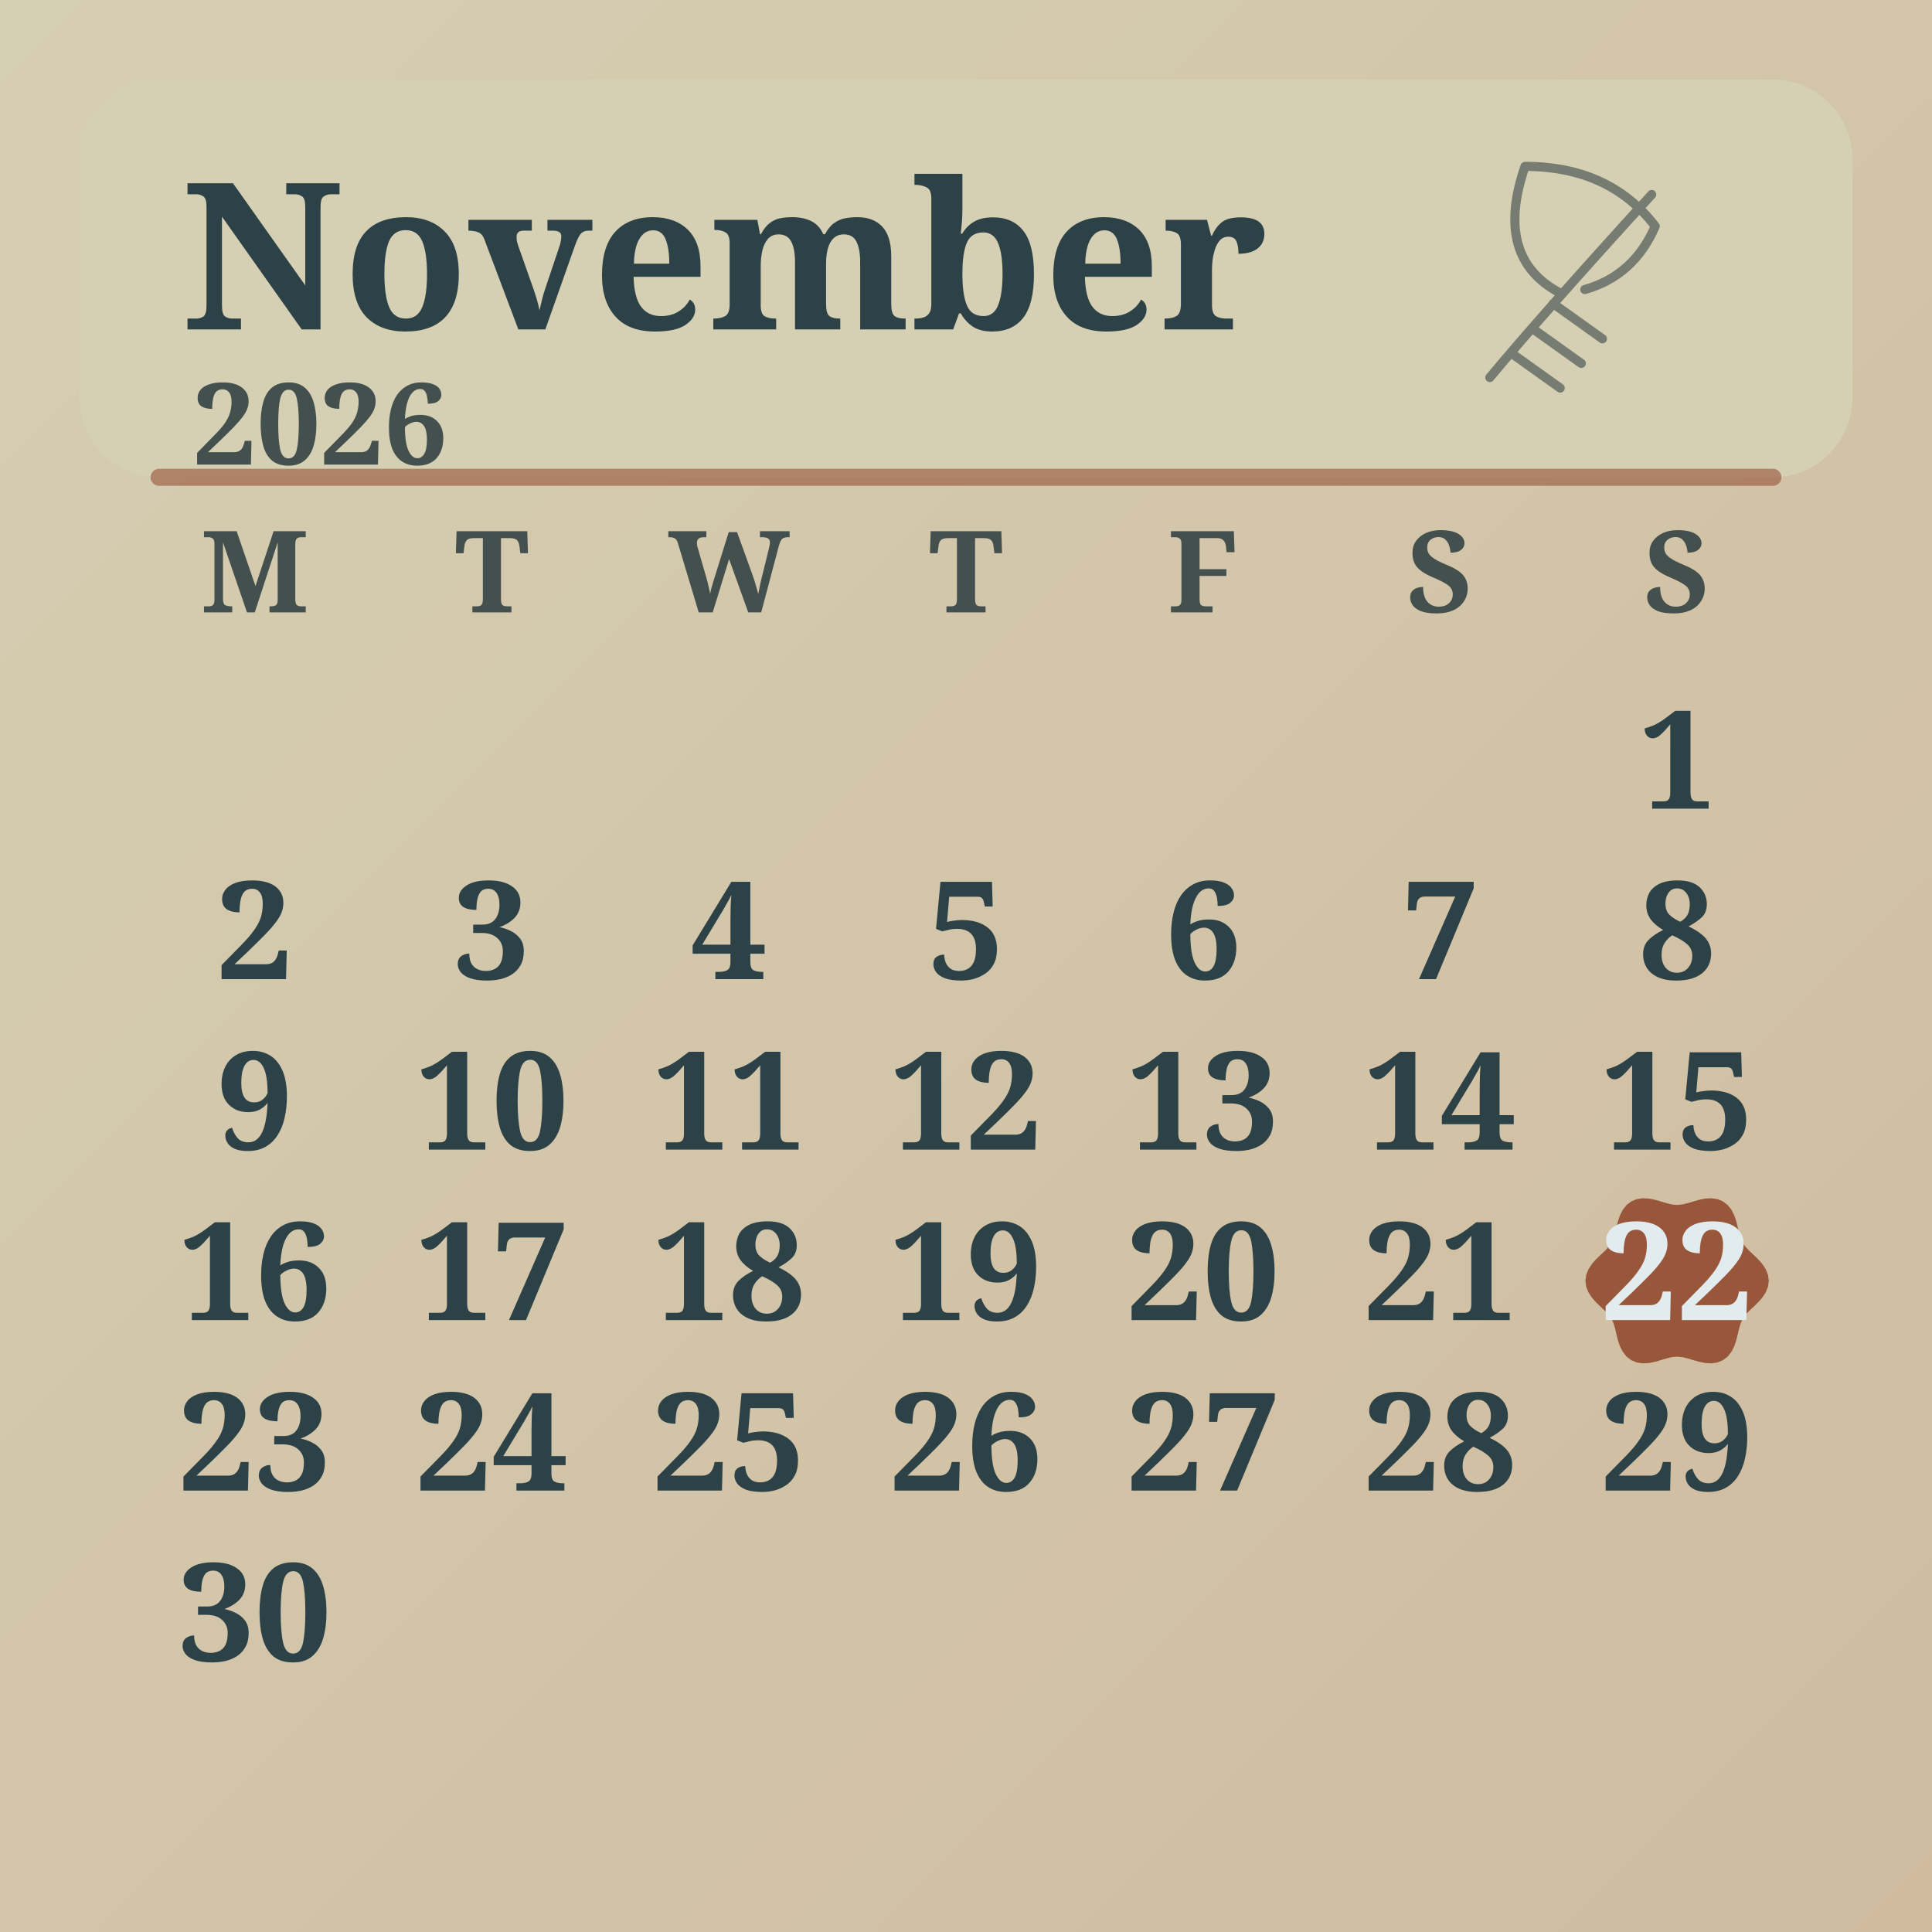
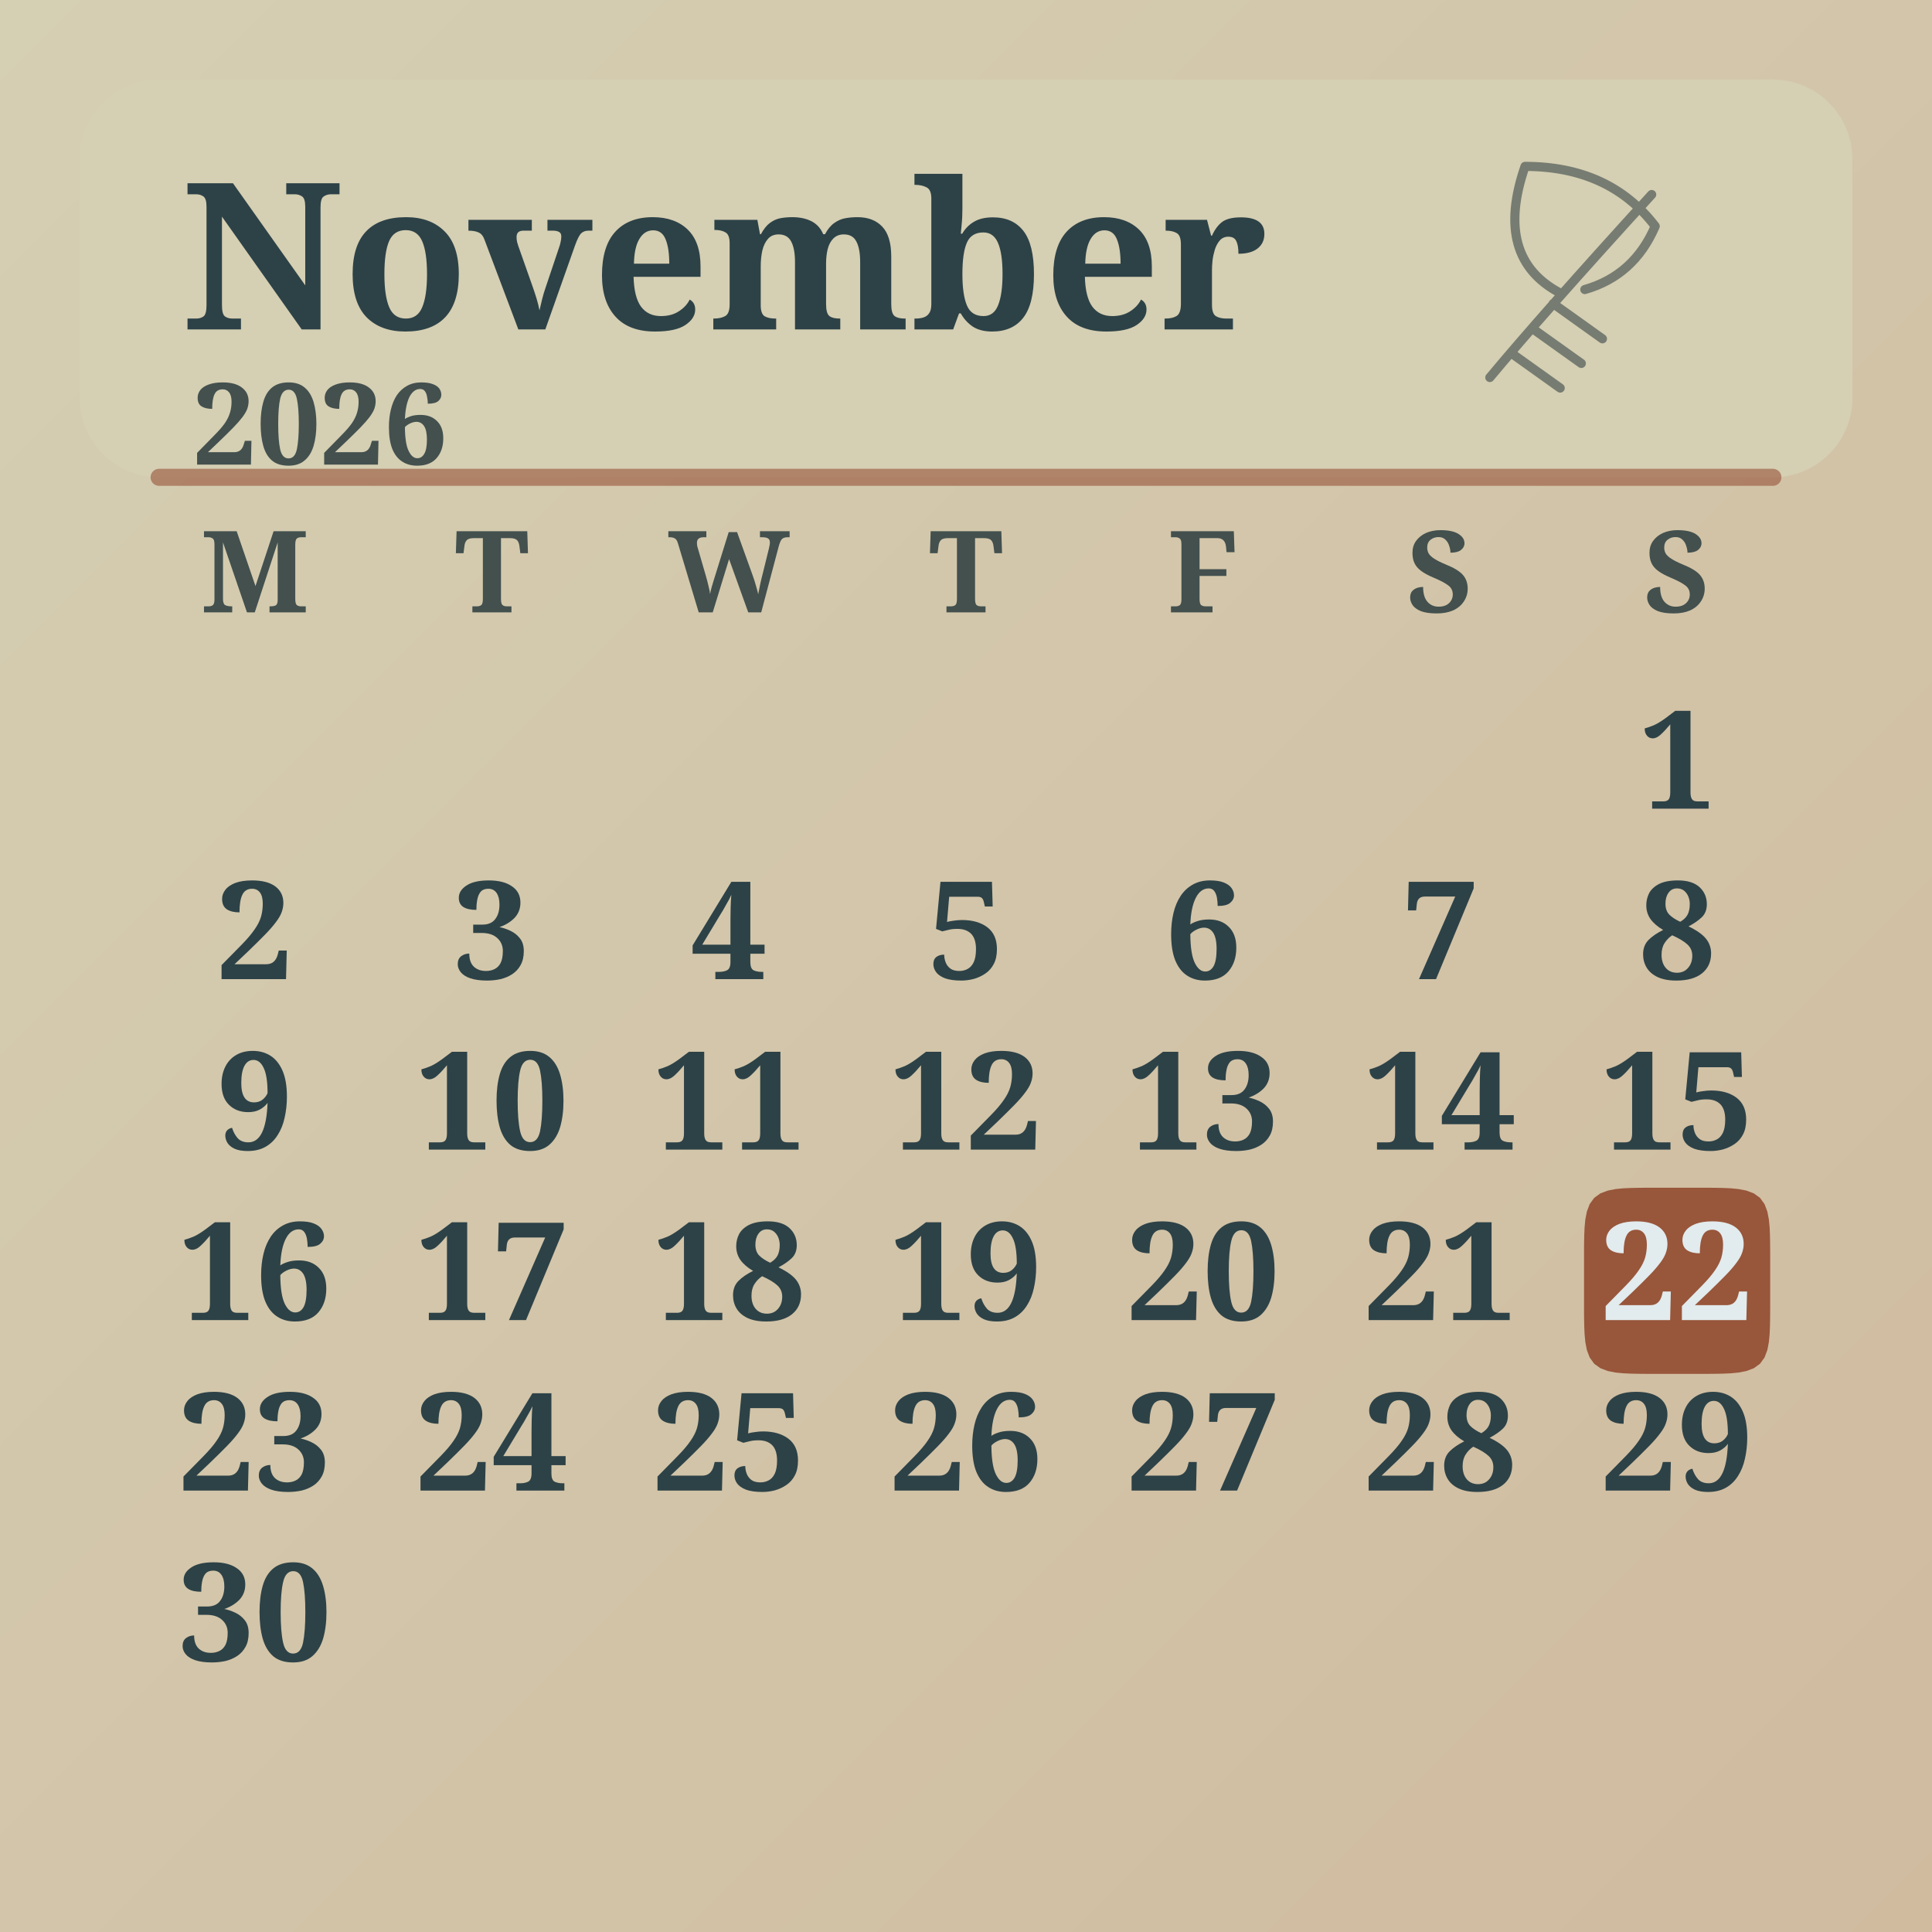
<svg xmlns="http://www.w3.org/2000/svg" width="170" height="170" viewBox="0 0 170 170">
  <defs>
    <linearGradient id="paint" x1="0" y1="0" x2="1" y2="1">
      <stop stop-color="#D5CFB3" />
      <stop offset="1" stop-color="#D0BB9F" />
    </linearGradient>
  </defs>
  <rect width="170" height="170" fill="url(#paint)" />
  <g font-family="Georgia,serif" style="font-variant-numeric:tabular-nums">
    <rect x="7" y="7" width="156" height="35" rx="7" fill="#D5CFB3" opacity="1" />
    <line x1="14" y1="42" x2="156" y2="42" stroke="#98563B" opacity="0.62" stroke-width="1.5" stroke-linecap="round" />
    <path d="M 18 83 Q 33 65 64 31 M 38 59 Q 19 49 28 23 Q 52 23 65 40 Q 59 54 45 58 M 24 76 L 38 86 M 30 69 L 44 79 M 36 62 L 50 72" transform="translate(125.52 7.52) scale(0.3096 0.3096)" fill="none" stroke="#43504E" stroke-width="2.6" stroke-linecap="round" stroke-linejoin="round" opacity="0.65" />
    <text x="16" y="22" font-size="18" font-weight="700" fill="#2D4247" text-anchor="start" dominant-baseline="central" alignment-baseline="central">November</text>
    <text x="17" y="37" font-size="10" font-weight="600" fill="#43504E" text-anchor="start" dominant-baseline="central" alignment-baseline="central">2026</text>
    <text x="22.429" y="50" font-size="10" font-weight="600" fill="#43504E" text-anchor="middle" dominant-baseline="central" alignment-baseline="central">M</text>
    <text x="43.286" y="50" font-size="10" font-weight="600" fill="#43504E" text-anchor="middle" dominant-baseline="central" alignment-baseline="central">T</text>
    <text x="64.143" y="50" font-size="10" font-weight="600" fill="#43504E" text-anchor="middle" dominant-baseline="central" alignment-baseline="central">W</text>
    <text x="85" y="50" font-size="10" font-weight="600" fill="#43504E" text-anchor="middle" dominant-baseline="central" alignment-baseline="central">T</text>
    <text x="105.857" y="50" font-size="10" font-weight="600" fill="#43504E" text-anchor="middle" dominant-baseline="central" alignment-baseline="central">F</text>
    <text x="126.714" y="50" font-size="10" font-weight="600" fill="#43504E" text-anchor="middle" dominant-baseline="central" alignment-baseline="central">S</text>
    <text x="147.571" y="50" font-size="10" font-weight="600" fill="#43504E" text-anchor="middle" dominant-baseline="central" alignment-baseline="central">S</text>
    <text x="147.571" y="66.5" font-size="12" font-weight="550" fill="#2D4247" text-anchor="middle" dominant-baseline="central" alignment-baseline="central">1</text>
    <text x="22.429" y="81.5" font-size="12" font-weight="550" fill="#2D4247" text-anchor="middle" dominant-baseline="central" alignment-baseline="central">2</text>
    <text x="43.286" y="81.5" font-size="12" font-weight="550" fill="#2D4247" text-anchor="middle" dominant-baseline="central" alignment-baseline="central">3</text>
    <text x="64.143" y="81.5" font-size="12" font-weight="550" fill="#2D4247" text-anchor="middle" dominant-baseline="central" alignment-baseline="central">4</text>
    <text x="85" y="81.5" font-size="12" font-weight="550" fill="#2D4247" text-anchor="middle" dominant-baseline="central" alignment-baseline="central">5</text>
    <text x="105.857" y="81.5" font-size="12" font-weight="550" fill="#2D4247" text-anchor="middle" dominant-baseline="central" alignment-baseline="central">6</text>
    <text x="126.714" y="81.5" font-size="12" font-weight="550" fill="#2D4247" text-anchor="middle" dominant-baseline="central" alignment-baseline="central">7</text>
    <text x="147.571" y="81.5" font-size="12" font-weight="550" fill="#2D4247" text-anchor="middle" dominant-baseline="central" alignment-baseline="central">8</text>
    <text x="22.429" y="96.5" font-size="12" font-weight="550" fill="#2D4247" text-anchor="middle" dominant-baseline="central" alignment-baseline="central">9</text>
    <text x="43.286" y="96.5" font-size="12" font-weight="550" fill="#2D4247" text-anchor="middle" dominant-baseline="central" alignment-baseline="central">10</text>
    <text x="64.143" y="96.5" font-size="12" font-weight="550" fill="#2D4247" text-anchor="middle" dominant-baseline="central" alignment-baseline="central">11</text>
    <text x="85" y="96.5" font-size="12" font-weight="550" fill="#2D4247" text-anchor="middle" dominant-baseline="central" alignment-baseline="central">12</text>
    <text x="105.857" y="96.5" font-size="12" font-weight="550" fill="#2D4247" text-anchor="middle" dominant-baseline="central" alignment-baseline="central">13</text>
    <text x="126.714" y="96.5" font-size="12" font-weight="550" fill="#2D4247" text-anchor="middle" dominant-baseline="central" alignment-baseline="central">14</text>
    <text x="147.571" y="96.5" font-size="12" font-weight="550" fill="#2D4247" text-anchor="middle" dominant-baseline="central" alignment-baseline="central">15</text>
    <text x="22.429" y="111.5" font-size="12" font-weight="550" fill="#2D4247" text-anchor="middle" dominant-baseline="central" alignment-baseline="central">16</text>
    <text x="43.286" y="111.5" font-size="12" font-weight="550" fill="#2D4247" text-anchor="middle" dominant-baseline="central" alignment-baseline="central">17</text>
    <text x="64.143" y="111.5" font-size="12" font-weight="550" fill="#2D4247" text-anchor="middle" dominant-baseline="central" alignment-baseline="central">18</text>
    <text x="85" y="111.5" font-size="12" font-weight="550" fill="#2D4247" text-anchor="middle" dominant-baseline="central" alignment-baseline="central">19</text>
    <text x="105.857" y="111.5" font-size="12" font-weight="550" fill="#2D4247" text-anchor="middle" dominant-baseline="central" alignment-baseline="central">20</text>
    <text x="126.714" y="111.5" font-size="12" font-weight="550" fill="#2D4247" text-anchor="middle" dominant-baseline="central" alignment-baseline="central">21</text>
-     <path d="M 94.82 50 L 94.43 52.91 L 93.31 55.7 L 91.61 58.28 L 89.55 60.6 L 87.38 62.69 L 85.31 64.62 L 83.52 66.53 L 82.11 68.54 L 81.08 70.77 L 80.32 73.26 L 79.68 76.02 L 78.96 78.96 L 77.98 81.9 L 76.59 84.66 L 74.74 87.02 L 72.41 88.81 L 69.69 89.93 L 66.72 90.36 L 63.64 90.18 L 60.6 89.55 L 57.7 88.71 L 54.99 87.89 L 52.44 87.3 L 50 87.08 L 47.56 87.3 L 45.01 87.89 L 42.3 88.71 L 39.4 89.55 L 36.36 90.18 L 33.28 90.36 L 30.31 89.93 L 27.59 88.81 L 25.26 87.02 L 23.41 84.66 L 22.02 81.9 L 21.04 78.96 L 20.32 76.02 L 19.68 73.26 L 18.92 70.77 L 17.89 68.54 L 16.48 66.53 L 14.69 64.62 L 12.62 62.69 L 10.45 60.6 L 8.39 58.28 L 6.69 55.7 L 5.57 52.91 L 5.18 50 L 5.57 47.09 L 6.69 44.3 L 8.39 41.72 L 10.45 39.4 L 12.62 37.31 L 14.69 35.38 L 16.48 33.47 L 17.89 31.46 L 18.92 29.23 L 19.68 26.74 L 20.32 23.98 L 21.04 21.04 L 22.02 18.1 L 23.41 15.34 L 25.26 12.98 L 27.59 11.19 L 30.31 10.07 L 33.28 9.64 L 36.36 9.82 L 39.4 10.45 L 42.3 11.29 L 45.01 12.11 L 47.56 12.7 L 50 12.92 L 52.44 12.7 L 54.99 12.11 L 57.7 11.29 L 60.6 10.45 L 63.64 9.82 L 66.72 9.64 L 69.69 10.07 L 72.41 11.19 L 74.74 12.98 L 76.59 15.34 L 77.98 18.1 L 78.96 21.04 L 79.68 23.98 L 80.32 26.74 L 81.08 29.23 L 82.11 31.46 L 83.52 33.47 L 85.31 35.38 L 87.38 37.31 L 89.55 39.4 L 91.61 41.72 L 93.31 44.3 L 94.43 47.09 Z" transform="translate(138.5714 103.7) scale(0.18 0.18)" fill="#98563B" opacity="1" />
+     <path d="M 95.5 50 L 95.5 52.98 L 95.5 55.99 L 95.5 59.05 L 95.5 62.19 L 95.49 65.44 L 95.46 68.83 L 95.39 72.38 L 95.23 76.11 L 94.86 79.97 L 94.11 83.85 L 92.74 87.49 L 90.54 90.54 L 87.49 92.74 L 83.85 94.11 L 79.97 94.86 L 76.11 95.23 L 72.38 95.39 L 68.83 95.46 L 65.44 95.49 L 62.19 95.5 L 59.05 95.5 L 55.99 95.5 L 52.98 95.5 L 50 95.5 L 47.02 95.5 L 44.01 95.5 L 40.95 95.5 L 37.81 95.5 L 34.56 95.49 L 31.17 95.46 L 27.62 95.39 L 23.89 95.23 L 20.03 94.86 L 16.15 94.11 L 12.51 92.74 L 9.46 90.54 L 7.26 87.49 L 5.89 83.85 L 5.14 79.97 L 4.77 76.11 L 4.61 72.38 L 4.54 68.83 L 4.51 65.44 L 4.5 62.19 L 4.5 59.05 L 4.5 55.99 L 4.5 52.98 L 4.5 50 L 4.5 47.02 L 4.5 44.01 L 4.5 40.95 L 4.5 37.81 L 4.51 34.56 L 4.54 31.17 L 4.61 27.62 L 4.77 23.89 L 5.14 20.03 L 5.89 16.15 L 7.26 12.51 L 9.46 9.46 L 12.51 7.26 L 16.15 5.89 L 20.03 5.14 L 23.89 4.77 L 27.62 4.61 L 31.17 4.54 L 34.56 4.51 L 37.81 4.5 L 40.95 4.5 L 44.01 4.5 L 47.02 4.5 L 50 4.5 L 52.98 4.5 L 55.99 4.5 L 59.05 4.5 L 62.19 4.5 L 65.44 4.51 L 68.83 4.54 L 72.38 4.61 L 76.11 4.77 L 79.97 5.14 L 83.85 5.89 L 87.49 7.26 L 90.54 9.46 L 92.74 12.51 L 94.11 16.15 L 94.86 20.03 L 95.23 23.89 L 95.39 27.62 L 95.46 31.17 L 95.49 34.56 L 95.5 37.81 L 95.5 40.95 L 95.5 44.01 L 95.5 47.02 Z" transform="translate(138.5714 103.7) scale(0.18 0.18)" fill="#98563B" opacity="1" />
    <text x="147.571" y="111.5" font-size="12" font-weight="700" fill="#E2EBED" text-anchor="middle" dominant-baseline="central" alignment-baseline="central">22</text>
    <text x="22.429" y="126.5" font-size="12" font-weight="550" fill="#2D4247" text-anchor="middle" dominant-baseline="central" alignment-baseline="central">23</text>
    <text x="43.286" y="126.5" font-size="12" font-weight="550" fill="#2D4247" text-anchor="middle" dominant-baseline="central" alignment-baseline="central">24</text>
    <text x="64.143" y="126.5" font-size="12" font-weight="550" fill="#2D4247" text-anchor="middle" dominant-baseline="central" alignment-baseline="central">25</text>
    <text x="85" y="126.5" font-size="12" font-weight="550" fill="#2D4247" text-anchor="middle" dominant-baseline="central" alignment-baseline="central">26</text>
    <text x="105.857" y="126.5" font-size="12" font-weight="550" fill="#2D4247" text-anchor="middle" dominant-baseline="central" alignment-baseline="central">27</text>
    <text x="126.714" y="126.5" font-size="12" font-weight="550" fill="#2D4247" text-anchor="middle" dominant-baseline="central" alignment-baseline="central">28</text>
    <text x="147.571" y="126.5" font-size="12" font-weight="550" fill="#2D4247" text-anchor="middle" dominant-baseline="central" alignment-baseline="central">29</text>
    <text x="22.429" y="141.5" font-size="12" font-weight="550" fill="#2D4247" text-anchor="middle" dominant-baseline="central" alignment-baseline="central">30</text>
  </g>
</svg>
